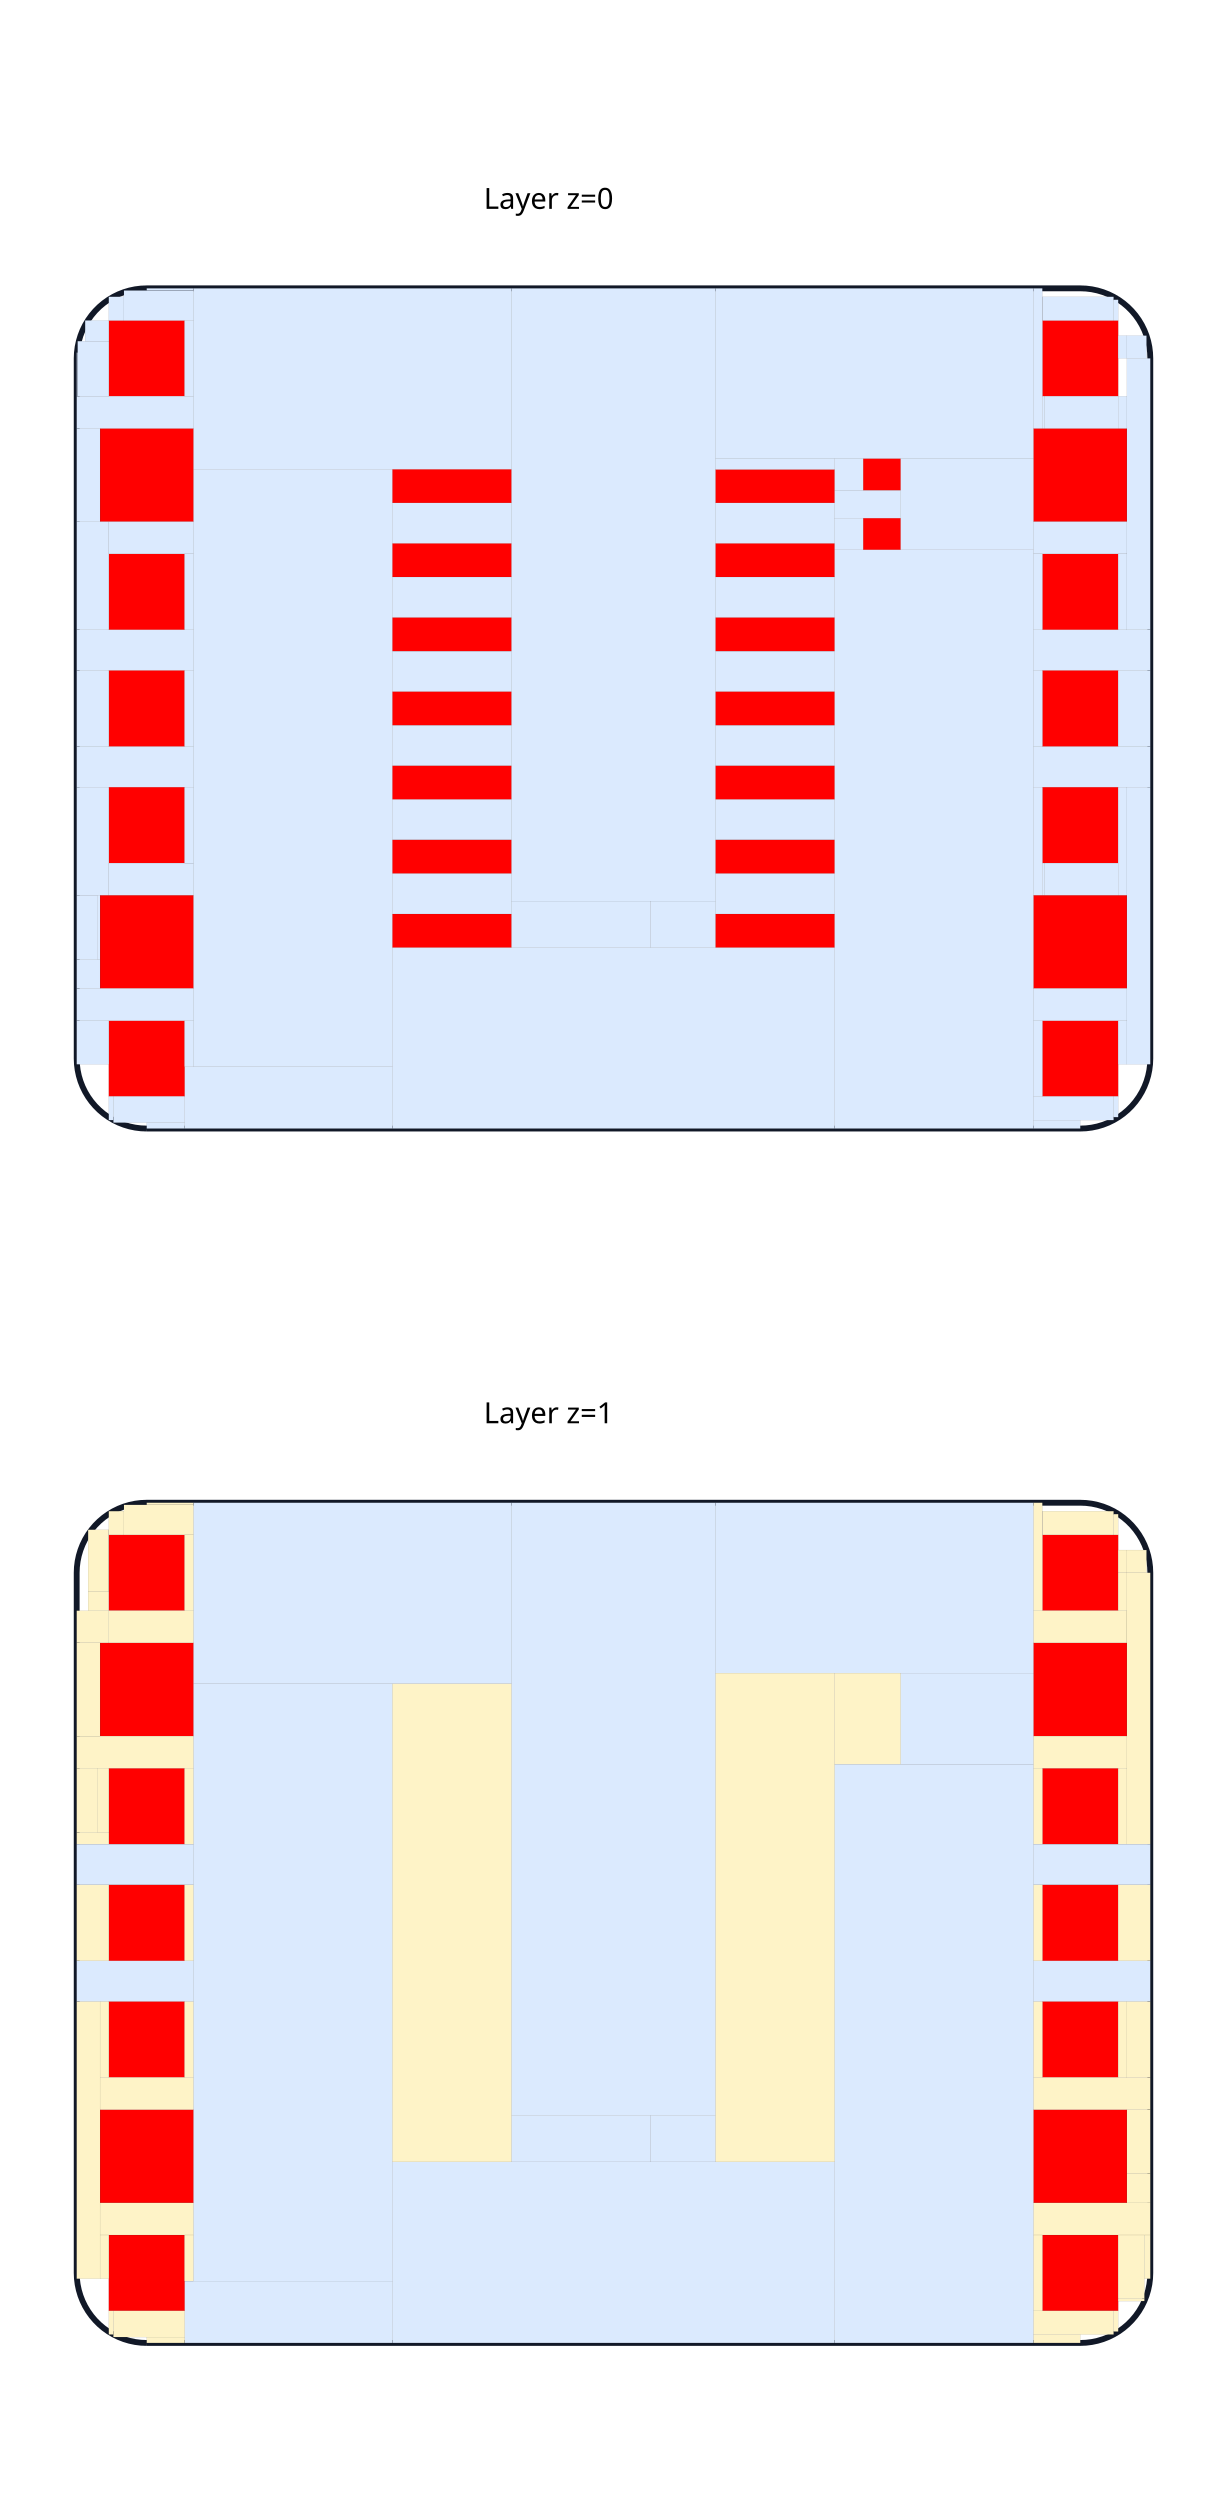
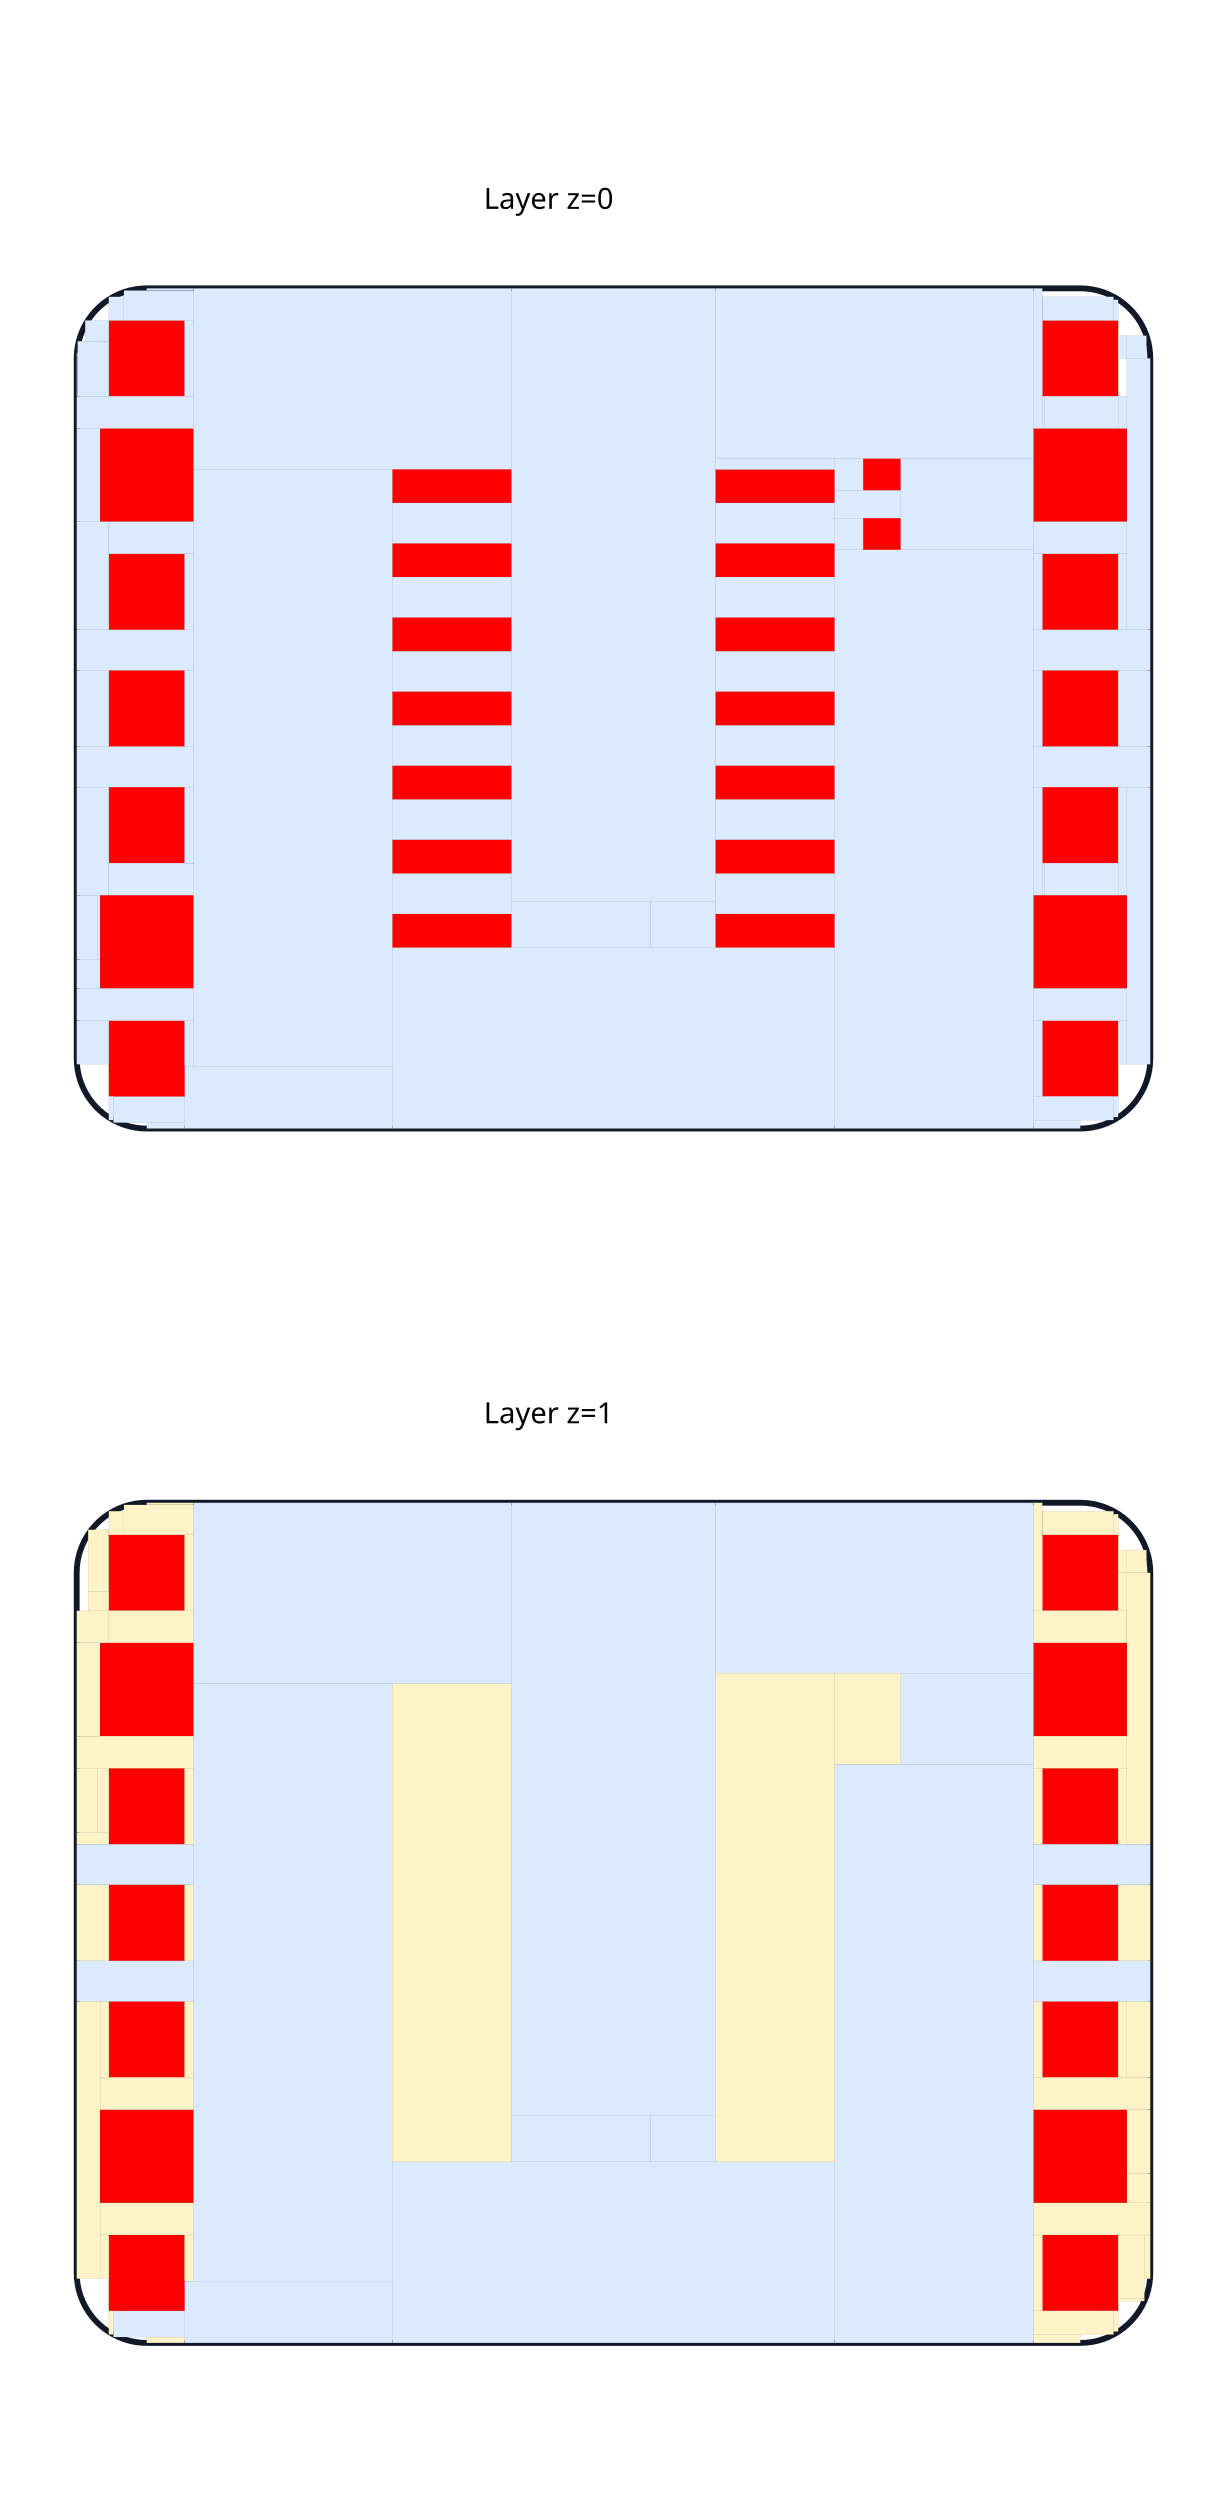
<svg xmlns="http://www.w3.org/2000/svg" width="640" height="1304" viewBox="0 0 640 1304">
  <rect width="100%" height="100%" fill="white" />
  <g>
    <polyline data-points="-7.999999999999999,-7.199999999999999 7.999999999999999,-7.199999999999999 8.099095214566798,-7.195901391608003 8.197513508336879,-7.183633564083266 8.294582584568959,-7.163280319127195 8.38963936304562,-7.134980690040761 8.482034509583563,-7.098927991986068 8.571136871644487,-7.055368501447786 8.656337789746912,-7.004599773915033 8.7370552552276,-6.946968611275671 8.812737885950888,-6.882868692807757 8.882868692807758,-6.812737885950888 8.946968611275672,-6.737055255227601 9.004599773915034,-6.656337789746911 9.055368501447786,-6.571136871644487 9.098927991986068,-6.4820345095835625 9.134980690040761,-6.389639363045619 9.163280319127196,-6.294582584568958 9.183633564083266,-6.19751350833688 9.195901391608002,-6.099095214566798 9.2,-5.999999999999999 9.2,5.999999999999999 9.195901391608002,6.099095214566798 9.183633564083266,6.19751350833688 9.163280319127196,6.294582584568958 9.134980690040761,6.389639363045619 9.098927991986068,6.4820345095835625 9.055368501447786,6.571136871644487 9.004599773915034,6.656337789746911 8.946968611275672,6.737055255227601 8.882868692807758,6.812737885950888 8.812737885950888,6.882868692807757 8.7370552552276,6.946968611275671 8.656337789746912,7.004599773915033 8.571136871644487,7.055368501447786 8.482034509583563,7.098927991986068 8.38963936304562,7.134980690040761 8.294582584568959,7.163280319127195 8.197513508336879,7.183633564083266 8.099095214566798,7.195901391608003 7.999999999999999,7.199999999999999 -7.999999999999999,7.199999999999999 -8.099095214566798,7.195901391608003 -8.197513508336879,7.183633564083266 -8.294582584568959,7.163280319127195 -8.38963936304562,7.134980690040761 -8.482034509583562,7.098927991986068 -8.571136871644487,7.055368501447786 -8.65633778974691,7.004599773915033 -8.7370552552276,6.946968611275671 -8.812737885950888,6.882868692807757 -8.882868692807756,6.812737885950888 -8.946968611275672,6.737055255227601 -9.004599773915034,6.656337789746911 -9.055368501447786,6.571136871644487 -9.098927991986068,6.4820345095835625 -9.134980690040761,6.389639363045619 -9.163280319127196,6.294582584568958 -9.183633564083266,6.19751350833688 -9.195901391608002,6.099095214566798 -9.2,5.999999999999999 -9.2,-5.999999999999999 -9.195901391608002,-6.099095214566797 -9.183633564083266,-6.19751350833688 -9.163280319127196,-6.294582584568958 -9.134980690040761,-6.389639363045619 -9.098927991986068,-6.4820345095835625 -9.055368501447786,-6.571136871644487 -9.004599773915034,-6.656337789746911 -8.946968611275672,-6.737055255227601 -8.882868692807758,-6.812737885950888 -8.812737885950888,-6.882868692807757 -8.7370552552276,-6.946968611275671 -8.656337789746912,-7.004599773915033 -8.571136871644487,-7.055368501447786 -8.482034509583563,-7.098927991986068 -8.38963936304562,-7.134980690040761 -8.294582584568959,-7.163280319127195 -8.19751350833688,-7.183633564083266 -8.099095214566798,-7.195901391608003 -7.999999999999999,-7.199999999999999 -7.999999999999999,-7.199999999999999" data-type="line" data-label="outline" points="76.522,588.657 563.478,588.657 566.494,588.532 569.49,588.159 572.444,587.54 575.337,586.678 578.149,585.581 580.861,584.255 583.454,582.71 585.91,580.956 588.214,579.005 590.348,576.871 592.299,574.568 594.053,572.111 595.598,569.518 596.924,566.806 598.021,563.994 598.882,561.101 599.502,558.147 599.875,555.151 600,552.135 600,186.918 599.875,183.902 599.502,180.907 598.882,177.952 598.021,175.059 596.924,172.247 595.598,169.536 594.053,166.943 592.299,164.486 590.348,162.183 588.214,160.048 585.91,158.097 583.454,156.343 580.861,154.798 578.149,153.472 575.337,152.375 572.444,151.514 569.49,150.894 566.494,150.521 563.478,150.396 76.522,150.396 73.506,150.521 70.51,150.894 67.556,151.514 64.663,152.375 61.851,153.472 59.139,154.798 56.546,156.343 54.09,158.097 51.786,160.048 49.652,162.183 47.701,164.486 45.947,166.943 44.402,169.536 43.076,172.247 41.979,175.059 41.118,177.952 40.498,180.907 40.125,183.902 40,186.918 40,552.135 40.125,555.151 40.498,558.147 41.118,561.101 41.979,563.994 43.076,566.806 44.402,569.518 45.947,572.111 47.701,574.568 49.652,576.871 51.786,579.005 54.09,580.956 56.546,582.71 59.139,584.255 61.851,585.581 64.663,586.678 67.556,587.54 70.51,588.159 73.506,588.532 76.522,588.657 76.522,588.657" fill="none" stroke="#111827" stroke-width="3.043" />
  </g>
  <g>
    <polyline data-points="-7.999999999999999,-28.012638541666664 7.999999999999999,-28.012638541666664 8.099095214566798,-28.00853993327467 8.197513508336879,-27.99627210574993 8.294582584568959,-27.97591886079386 8.38963936304562,-27.947619231707428 8.482034509583563,-27.91156653365273 8.571136871644487,-27.868007043114453 8.656337789746912,-27.817238315581697 8.7370552552276,-27.759607152942337 8.812737885950888,-27.695507234474423 8.882868692807758,-27.625376427617553 8.946968611275672,-27.549693796894267 9.004599773915034,-27.468976331413575 9.055368501447786,-27.383775413311152 9.098927991986068,-27.29467305125023 9.134980690040761,-27.202277904712282 9.163280319127196,-27.107221126235622 9.183633564083266,-27.010152050003544 9.195901391608002,-26.911733756233463 9.2,-26.812638541666665 9.2,-14.812638541666665 9.195901391608002,-14.713543327099867 9.183633564083266,-14.615125033329786 9.163280319127196,-14.518055957097708 9.134980690040761,-14.422999178621046 9.098927991986068,-14.330604032083102 9.055368501447786,-14.241501670022178 9.004599773915034,-14.156300751919755 8.946968611275672,-14.075583286439064 8.882868692807758,-13.999900655715777 8.812737885950888,-13.929769848858907 8.7370552552276,-13.865669930390993 8.656337789746912,-13.808038767751633 8.571136871644487,-13.757270040218879 8.482034509583563,-13.713710549680597 8.38963936304562,-13.677657851625904 8.294582584568959,-13.649358222539469 8.197513508336879,-13.6290049775834 8.099095214566798,-13.616737150058661 7.999999999999999,-13.612638541666666 -7.999999999999999,-13.612638541666666 -8.099095214566798,-13.616737150058661 -8.197513508336879,-13.6290049775834 -8.294582584568959,-13.649358222539469 -8.38963936304562,-13.677657851625904 -8.482034509583562,-13.713710549680597 -8.571136871644487,-13.757270040218879 -8.65633778974691,-13.808038767751633 -8.7370552552276,-13.865669930390993 -8.812737885950888,-13.929769848858907 -8.882868692807756,-13.999900655715777 -8.946968611275672,-14.075583286439064 -9.004599773915034,-14.156300751919755 -9.055368501447786,-14.241501670022178 -9.098927991986068,-14.330604032083102 -9.134980690040761,-14.422999178621046 -9.163280319127196,-14.518055957097708 -9.183633564083266,-14.615125033329786 -9.195901391608002,-14.713543327099867 -9.2,-14.812638541666665 -9.2,-26.812638541666665 -9.195901391608002,-26.911733756233463 -9.183633564083266,-27.010152050003544 -9.163280319127196,-27.107221126235622 -9.134980690040761,-27.202277904712282 -9.098927991986068,-27.29467305125023 -9.055368501447786,-27.383775413311152 -9.004599773915034,-27.468976331413575 -8.946968611275672,-27.549693796894267 -8.882868692807758,-27.625376427617553 -8.812737885950888,-27.695507234474423 -8.7370552552276,-27.759607152942337 -8.656337789746912,-27.817238315581697 -8.571136871644487,-27.868007043114453 -8.482034509583563,-27.91156653365273 -8.38963936304562,-27.947619231707428 -8.294582584568959,-27.97591886079386 -8.19751350833688,-27.99627210574993 -8.099095214566798,-28.00853993327467 -7.999999999999999,-28.012638541666664 -7.999999999999999,-28.012638541666664" data-type="line" data-label="outline" points="76.522,1222.085 563.478,1222.085 566.494,1221.961 569.49,1221.587 572.444,1220.968 575.337,1220.106 578.149,1219.009 580.861,1217.683 583.454,1216.138 585.91,1214.384 588.214,1212.433 590.348,1210.299 592.299,1207.996 594.053,1205.539 595.598,1202.946 596.924,1200.234 598.021,1197.422 598.882,1194.529 599.502,1191.575 599.875,1188.58 600,1185.564 600,820.346 599.875,817.33 599.502,814.335 598.882,811.381 598.021,808.488 596.924,805.676 595.598,802.964 594.053,800.371 592.299,797.914 590.348,795.611 588.214,793.476 585.91,791.525 583.454,789.771 580.861,788.226 578.149,786.901 575.337,785.803 572.444,784.942 569.49,784.323 566.494,783.949 563.478,783.824 76.522,783.824 73.506,783.949 70.51,784.323 67.556,784.942 64.663,785.803 61.851,786.901 59.139,788.226 56.546,789.771 54.09,791.525 51.786,793.476 49.652,795.611 47.701,797.914 45.947,800.371 44.402,802.964 43.076,805.676 41.979,808.488 41.118,811.381 40.498,814.335 40.125,817.33 40,820.346 40,1185.564 40.125,1188.58 40.498,1191.575 41.118,1194.529 41.979,1197.422 43.076,1200.234 44.402,1202.946 45.947,1205.539 47.701,1207.996 49.652,1210.299 51.786,1212.433 54.09,1214.384 56.546,1216.138 59.139,1217.683 61.851,1219.009 64.663,1220.106 67.556,1220.968 70.51,1221.587 73.506,1221.961 76.522,1222.085 76.522,1222.085" fill="none" stroke="#111827" stroke-width="3.043" />
  </g>
  <g>
    <rect data-type="rect" data-label="node" data-x="0" data-y="1.9496674999999997" x="266.736" y="150.396" width="106.528" height="319.585" fill="#dbeafe" stroke="black" stroke-width="0.033" />
  </g>
  <g>
    <rect data-type="rect" data-label="node" data-x="-4.4750555" data-y="5.6484974999999995" x="100.87" y="150.396" width="165.866" height="94.439" fill="#dbeafe" stroke="black" stroke-width="0.033" />
  </g>
  <g>
    <rect data-type="rect" data-label="node" data-x="4.4750555" data-y="5.74" x="373.264" y="150.396" width="165.866" height="88.87" fill="#dbeafe" stroke="black" stroke-width="0.033" />
  </g>
  <g>
    <rect data-type="rect" data-label="node" data-x="-5.4940525" data-y="-1.0208469999999998" x="100.87" y="244.836" width="103.84" height="311.521" fill="#dbeafe" stroke="black" stroke-width="0.033" />
  </g>
  <g>
    <rect data-type="rect" data-label="node" data-x="5.4940525" data-y="-2.2399999999999993" x="435.29" y="286.744" width="103.84" height="301.913" fill="#dbeafe" stroke="black" stroke-width="0.033" />
  </g>
  <g>
    <rect data-type="rect" data-label="node" data-x="0" data-y="-5.6484974999999995" x="204.71" y="494.218" width="230.58" height="94.439" fill="#dbeafe" stroke="black" stroke-width="0.033" />
  </g>
  <g>
    <rect data-type="rect" data-label="node" data-x="6.06" data-y="3.4999999999999996" x="469.739" y="239.266" width="69.391" height="47.478" fill="#dbeafe" stroke="black" stroke-width="0.033" />
  </g>
  <g>
    <rect data-type="rect" data-label="node" data-x="-8.2" data-y="1" x="40" y="328.44" width="60.87" height="21.304" fill="#dbeafe" stroke="black" stroke-width="0.033" />
  </g>
  <g>
    <rect data-type="rect" data-label="node" data-x="-5.5690525" data-y="-6.669344499999999" x="96.304" y="556.356" width="108.406" height="32.301" fill="#dbeafe" stroke="black" stroke-width="0.033" />
  </g>
  <g>
    <rect data-type="rect" data-label="node" data-x="8.2" data-y="1" x="539.13" y="328.44" width="60.87" height="21.304" fill="#dbeafe" stroke="black" stroke-width="0.033" />
  </g>
  <g>
    <rect data-type="rect" data-label="node" data-x="-0.5556160000000001" data-y="-3.6988299999999996" x="266.736" y="469.982" width="72.708" height="24.236" fill="#dbeafe" stroke="black" stroke-width="0.033" />
  </g>
  <g>
    <rect data-type="rect" data-label="node" data-x="1.1944949999999999" data-y="-3.6988299999999996" x="339.444" y="469.982" width="33.82" height="24.236" fill="#dbeafe" stroke="black" stroke-width="0.033" />
  </g>
  <g>
    <rect data-type="rect" data-label="node" data-x="-8.2" data-y="-0.9999999999999999" x="40" y="389.309" width="60.87" height="21.304" fill="#dbeafe" stroke="black" stroke-width="0.033" />
  </g>
  <g>
    <rect data-type="rect" data-label="node" data-x="8.2" data-y="-0.9999999999999999" x="539.13" y="389.309" width="60.87" height="21.304" fill="#dbeafe" stroke="black" stroke-width="0.033" />
  </g>
  <g>
+     <rect data-type="rect" data-label="node" data-x="-7.9605685" data-y="-6.874464" x="59.139" y="571.918" width="37.165" height="13.663" fill="#dbeafe" stroke="black" stroke-width="0.033" />
+   </g>
+   <g>
    <rect data-type="rect" data-label="node" data-x="-8" data-y="-4" x="52.174" y="466.918" width="48.696" height="48.696" fill="red" stroke="black" stroke-width="0.033" />
  </g>
  <g>
    <rect data-type="rect" data-label="node" data-x="-8" data-y="4" x="52.174" y="223.44" width="48.696" height="48.696" fill="red" stroke="black" stroke-width="0.033" />
  </g>
  <g>
    <rect data-type="rect" data-label="node" data-x="8" data-y="4" x="539.13" y="223.44" width="48.696" height="48.696" fill="red" stroke="black" stroke-width="0.033" />
  </g>
  <g>
    <rect data-type="rect" data-label="node" data-x="8" data-y="-4" x="539.13" y="466.918" width="48.696" height="48.696" fill="red" stroke="black" stroke-width="0.033" />
  </g>
  <g>
    <rect data-type="rect" data-label="node" data-x="-8" data-y="-2" x="56.739" y="410.614" width="39.565" height="39.565" fill="red" stroke="black" stroke-width="0.033" />
  </g>
  <g>
    <rect data-type="rect" data-label="node" data-x="-8" data-y="0" x="56.739" y="349.744" width="39.565" height="39.565" fill="red" stroke="black" stroke-width="0.033" />
  </g>
  <g>
    <rect data-type="rect" data-label="node" data-x="-8" data-y="2" x="56.739" y="288.875" width="39.565" height="39.565" fill="red" stroke="black" stroke-width="0.033" />
  </g>
  <g>
    <rect data-type="rect" data-label="node" data-x="8" data-y="2" x="543.696" y="288.875" width="39.565" height="39.565" fill="red" stroke="black" stroke-width="0.033" />
  </g>
  <g>
    <rect data-type="rect" data-label="node" data-x="8" data-y="0" x="543.696" y="349.744" width="39.565" height="39.565" fill="red" stroke="black" stroke-width="0.033" />
  </g>
  <g>
    <rect data-type="rect" data-label="node" data-x="8" data-y="-2" x="543.696" y="410.614" width="39.565" height="39.565" fill="red" stroke="black" stroke-width="0.033" />
  </g>
  <g>
    <rect data-type="rect" data-label="node" data-x="-8" data-y="6" x="56.739" y="167.135" width="39.565" height="39.565" fill="red" stroke="black" stroke-width="0.033" />
  </g>
  <g>
    <rect data-type="rect" data-label="node" data-x="8" data-y="6" x="543.696" y="167.135" width="39.565" height="39.565" fill="red" stroke="black" stroke-width="0.033" />
  </g>
  <g>
    <rect data-type="rect" data-label="node" data-x="-8" data-y="-6" x="56.739" y="532.353" width="39.565" height="39.565" fill="red" stroke="black" stroke-width="0.033" />
  </g>
  <g>
    <rect data-type="rect" data-label="node" data-x="8" data-y="-6" x="543.696" y="532.353" width="39.565" height="39.565" fill="red" stroke="black" stroke-width="0.033" />
  </g>
  <g>
    <rect data-type="rect" data-label="node" data-x="-7.794819499999999" data-y="6.9066399999999994" x="64.663" y="151.514" width="36.206" height="15.622" fill="#dbeafe" stroke="black" stroke-width="0.033" />
  </g>
  <g>
    <rect data-type="rect" data-label="node" data-x="-8.2" data-y="-5.074999999999999" x="40" y="515.614" width="60.87" height="16.739" fill="#dbeafe" stroke="black" stroke-width="0.033" />
  </g>
  <g>
    <rect data-type="rect" data-label="node" data-x="-8.924999999999999" data-y="0" x="40" y="349.744" width="16.739" height="39.565" fill="#dbeafe" stroke="black" stroke-width="0.033" />
  </g>
  <g>
    <rect data-type="rect" data-label="node" data-x="-8.924999999999999" data-y="2.275" x="40" y="272.135" width="16.739" height="56.304" fill="#dbeafe" stroke="black" stroke-width="0.033" />
  </g>
  <g>
    <rect data-type="rect" data-label="node" data-x="-2.769108" data-y="-3.1749995" x="204.71" y="455.566" width="62.026" height="21.183" fill="#dbeafe" stroke="black" stroke-width="0.033" />
  </g>
  <g>
    <rect data-type="rect" data-label="node" data-x="-2.769108" data-y="-1.9049995" x="204.71" y="416.914" width="62.026" height="21.183" fill="#dbeafe" stroke="black" stroke-width="0.033" />
  </g>
  <g>
    <rect data-type="rect" data-label="node" data-x="-2.769108" data-y="-0.6349994999999999" x="204.71" y="378.261" width="62.026" height="21.183" fill="#dbeafe" stroke="black" stroke-width="0.033" />
  </g>
  <g>
    <rect data-type="rect" data-label="node" data-x="-2.769108" data-y="0.6350005" x="204.71" y="339.609" width="62.026" height="21.183" fill="#dbeafe" stroke="black" stroke-width="0.033" />
  </g>
  <g>
    <rect data-type="rect" data-label="node" data-x="-2.769108" data-y="1.9050004999999999" x="204.71" y="300.957" width="62.026" height="21.183" fill="#dbeafe" stroke="black" stroke-width="0.033" />
  </g>
  <g>
    <rect data-type="rect" data-label="node" data-x="-2.769108" data-y="3.1750004999999994" x="204.71" y="262.305" width="62.026" height="21.183" fill="#dbeafe" stroke="black" stroke-width="0.033" />
  </g>
  <g>
    <rect data-type="rect" data-label="node" data-x="2.769108" data-y="-3.1749995" x="373.264" y="455.566" width="62.026" height="21.183" fill="#dbeafe" stroke="black" stroke-width="0.033" />
  </g>
  <g>
    <rect data-type="rect" data-label="node" data-x="2.769108" data-y="-1.9049995" x="373.264" y="416.914" width="62.026" height="21.183" fill="#dbeafe" stroke="black" stroke-width="0.033" />
  </g>
  <g>
    <rect data-type="rect" data-label="node" data-x="2.769108" data-y="-0.6349994999999999" x="373.264" y="378.261" width="62.026" height="21.183" fill="#dbeafe" stroke="black" stroke-width="0.033" />
  </g>
  <g>
    <rect data-type="rect" data-label="node" data-x="2.769108" data-y="0.6350005" x="373.264" y="339.609" width="62.026" height="21.183" fill="#dbeafe" stroke="black" stroke-width="0.033" />
  </g>
  <g>
    <rect data-type="rect" data-label="node" data-x="2.769108" data-y="1.9050004999999999" x="373.264" y="300.957" width="62.026" height="21.183" fill="#dbeafe" stroke="black" stroke-width="0.033" />
  </g>
  <g>
    <rect data-type="rect" data-label="node" data-x="2.769108" data-y="3.1750004999999994" x="373.264" y="262.305" width="62.026" height="21.183" fill="#dbeafe" stroke="black" stroke-width="0.033" />
  </g>
  <g>
    <rect data-type="rect" data-label="node" data-x="4.3540525" data-y="3.5" x="435.29" y="255.701" width="34.449" height="14.609" fill="#dbeafe" stroke="black" stroke-width="0.033" />
  </g>
  <g>
    <rect data-type="rect" data-label="node" data-x="4.0340525" data-y="2.9899999999999998" x="435.29" y="270.309" width="14.971" height="16.435" fill="#dbeafe" stroke="black" stroke-width="0.033" />
  </g>
  <g>
    <rect data-type="rect" data-label="node" data-x="4.0340525" data-y="4.01" x="435.29" y="239.266" width="14.971" height="16.435" fill="#dbeafe" stroke="black" stroke-width="0.033" />
  </g>
  <g>
    <rect data-type="rect" data-label="node" data-x="8.0175" data-y="-2.925" x="544.761" y="450.179" width="38.5" height="16.739" fill="#dbeafe" stroke="black" stroke-width="0.033" />
  </g>
  <g>
    <rect data-type="rect" data-label="node" data-x="8.925" data-y="0" x="583.261" y="349.744" width="16.739" height="39.565" fill="#dbeafe" stroke="black" stroke-width="0.033" />
  </g>
  <g>
    <rect data-type="rect" data-label="node" data-x="8.0175" data-y="5.074999999999999" x="544.761" y="206.701" width="38.5" height="16.739" fill="#dbeafe" stroke="black" stroke-width="0.033" />
  </g>
  <g>
    <rect data-type="rect" data-label="node" data-x="8.9674905" data-y="6.1948194999999995" x="587.826" y="175.059" width="10.195" height="11.859" fill="#dbeafe" stroke="black" stroke-width="0.033" />
  </g>
  <g>
    <rect data-type="rect" data-label="node" data-x="9" data-y="3.6749999999999994" x="587.826" y="186.918" width="12.174" height="141.522" fill="#dbeafe" stroke="black" stroke-width="0.033" />
  </g>
  <g>
    <rect data-type="rect" data-label="node" data-x="7.885568499999999" data-y="-6.8526845" x="539.13" y="571.918" width="41.73" height="12.337" fill="#dbeafe" stroke="black" stroke-width="0.033" />
  </g>
  <g>
    <rect data-type="rect" data-label="node" data-x="7.963084" data-y="6.8526845" x="543.849" y="154.798" width="37.012" height="12.337" fill="#dbeafe" stroke="black" stroke-width="0.033" />
  </g>
  <g>
-     <rect data-type="rect" data-label="node" data-x="-7.9605685" data-y="-6.874464" x="59.139" y="571.918" width="37.165" height="13.663" fill="#dbeafe" stroke="black" stroke-width="0.033" />
-   </g>
-   <g>
    <rect data-type="rect" data-label="node" data-x="-8.2" data-y="5.074999999999999" x="40" y="206.701" width="60.87" height="16.739" fill="#dbeafe" stroke="black" stroke-width="0.033" />
  </g>
  <g>
    <rect data-type="rect" data-label="node" data-x="-9.024999999999999" data-y="-3.75" x="40" y="466.918" width="10.652" height="33.478" fill="#dbeafe" stroke="black" stroke-width="0.033" />
  </g>
  <g>
    <rect data-type="rect" data-label="node" data-x="-7.924999999999999" data-y="2.925" x="56.739" y="272.135" width="44.13" height="16.739" fill="#dbeafe" stroke="black" stroke-width="0.033" />
  </g>
  <g>
    <rect data-type="rect" data-label="node" data-x="7.999999999999999" data-y="2.925" x="539.13" y="272.135" width="48.696" height="16.739" fill="#dbeafe" stroke="black" stroke-width="0.033" />
  </g>
  <g>
    <rect data-type="rect" data-label="node" data-x="-8.916817" data-y="5.8222914999999995" x="40.498" y="177.952" width="16.241" height="28.748" fill="#dbeafe" stroke="black" stroke-width="0.033" />
  </g>
  <g>
    <rect data-type="rect" data-label="node" data-x="-8.924999999999999" data-y="-2.275" x="40" y="410.614" width="16.739" height="56.304" fill="#dbeafe" stroke="black" stroke-width="0.033" />
  </g>
  <g>
    <rect data-type="rect" data-label="node" data-x="-7.924999999999999" data-y="-2.925" x="56.739" y="450.179" width="44.13" height="16.739" fill="#dbeafe" stroke="black" stroke-width="0.033" />
  </g>
  <g>
    <rect data-type="rect" data-label="node" data-x="9" data-y="-3.7245475000000003" x="587.826" y="410.614" width="12.174" height="144.538" fill="#dbeafe" stroke="black" stroke-width="0.033" />
  </g>
  <g>
    <rect data-type="rect" data-label="node" data-x="7.999999999999999" data-y="-5.074999999999999" x="539.13" y="515.614" width="48.696" height="16.739" fill="#dbeafe" stroke="black" stroke-width="0.033" />
  </g>
  <g>
    <rect data-type="rect" data-label="node" data-x="-2.7691079999999593" data-y="3.81000000000006" x="204.71" y="244.836" width="62.026" height="17.469" fill="red" stroke="black" stroke-width="0.033" />
  </g>
  <g>
    <rect data-type="rect" data-label="node" data-x="-2.7691079999999593" data-y="2.540000000000078" x="204.71" y="283.488" width="62.026" height="17.469" fill="red" stroke="black" stroke-width="0.033" />
  </g>
  <g>
    <rect data-type="rect" data-label="node" data-x="-2.7691079999999593" data-y="1.270000000000096" x="204.71" y="322.14" width="62.026" height="17.469" fill="red" stroke="black" stroke-width="0.033" />
  </g>
  <g>
    <rect data-type="rect" data-label="node" data-x="-2.76910799999996" data-y="4.996003610813204e-16" x="204.71" y="360.792" width="62.026" height="17.469" fill="red" stroke="black" stroke-width="0.033" />
  </g>
  <g>
    <rect data-type="rect" data-label="node" data-x="-2.76910799999996" data-y="-1.2699999999999814" x="204.71" y="399.444" width="62.026" height="17.469" fill="red" stroke="black" stroke-width="0.033" />
  </g>
  <g>
    <rect data-type="rect" data-label="node" data-x="-2.76910799999996" data-y="-2.5399999999999627" x="204.71" y="438.096" width="62.026" height="17.469" fill="red" stroke="black" stroke-width="0.033" />
  </g>
  <g>
    <rect data-type="rect" data-label="node" data-x="-2.769107999999961" data-y="-3.8099999999999454" x="204.71" y="476.749" width="62.026" height="17.469" fill="red" stroke="black" stroke-width="0.033" />
  </g>
  <g>
    <rect data-type="rect" data-label="node" data-x="2.7691080000000747" data-y="3.810000000000059" x="373.264" y="244.836" width="62.026" height="17.469" fill="red" stroke="black" stroke-width="0.033" />
  </g>
  <g>
    <rect data-type="rect" data-label="node" data-x="2.7691080000000743" data-y="2.5400000000000773" x="373.264" y="283.488" width="62.026" height="17.469" fill="red" stroke="black" stroke-width="0.033" />
  </g>
  <g>
    <rect data-type="rect" data-label="node" data-x="2.7691080000000743" data-y="1.270000000000095" x="373.264" y="322.14" width="62.026" height="17.469" fill="red" stroke="black" stroke-width="0.033" />
  </g>
  <g>
    <rect data-type="rect" data-label="node" data-x="2.769108000000074" data-y="-4.996003610813204e-16" x="373.264" y="360.792" width="62.026" height="17.469" fill="red" stroke="black" stroke-width="0.033" />
  </g>
  <g>
    <rect data-type="rect" data-label="node" data-x="2.7691080000000734" data-y="-1.2699999999999823" x="373.264" y="399.444" width="62.026" height="17.469" fill="red" stroke="black" stroke-width="0.033" />
  </g>
  <g>
    <rect data-type="rect" data-label="node" data-x="2.7691080000000734" data-y="-2.5399999999999636" x="373.264" y="438.096" width="62.026" height="17.469" fill="red" stroke="black" stroke-width="0.033" />
  </g>
  <g>
    <rect data-type="rect" data-label="node" data-x="2.769108000000073" data-y="-3.8099999999999463" x="373.264" y="476.749" width="62.026" height="17.469" fill="red" stroke="black" stroke-width="0.033" />
  </g>
  <g>
    <rect data-type="rect" data-label="node" data-x="4.6" data-y="4.01" x="450.261" y="239.266" width="19.478" height="16.435" fill="red" stroke="black" stroke-width="0.033" />
  </g>
  <g>
    <rect data-type="rect" data-label="node" data-x="4.6" data-y="2.9899999999999993" x="450.261" y="270.309" width="19.478" height="16.435" fill="red" stroke="black" stroke-width="0.033" />
  </g>
  <g>
    <rect data-type="rect" data-label="node" data-x="2.769108" data-y="4.18849730000003" x="373.264" y="239.266" width="62.026" height="5.57" fill="#dbeafe" stroke="black" stroke-width="0.033" />
  </g>
  <g>
    <rect data-type="rect" data-label="node" data-x="-7.2749999999999995" data-y="6" x="96.304" y="167.135" width="4.565" height="39.565" fill="#dbeafe" stroke="black" stroke-width="0.033" />
  </g>
  <g>
    <rect data-type="rect" data-label="node" data-x="-7.6" data-y="7.18164" x="76.522" y="150.396" width="24.348" height="1.118" fill="#dbeafe" stroke="black" stroke-width="0.033" />
  </g>
  <g>
    <rect data-type="rect" data-label="node" data-x="7.2749999999999995" data-y="6" x="539.13" y="150.396" width="4.565" height="73.043" fill="#dbeafe" stroke="black" stroke-width="0.033" />
  </g>
  <g>
    <rect data-type="rect" data-label="node" data-x="-7.2749999999999995" data-y="-5.7443444999999995" x="96.304" y="532.353" width="4.565" height="24.004" fill="#dbeafe" stroke="black" stroke-width="0.033" />
  </g>
  <g>
    <rect data-type="rect" data-label="node" data-x="-7.2749999999999995" data-y="-2" x="96.304" y="410.614" width="4.565" height="39.565" fill="#dbeafe" stroke="black" stroke-width="0.033" />
  </g>
  <g>
    <rect data-type="rect" data-label="node" data-x="-7.2749999999999995" data-y="0" x="96.304" y="349.744" width="4.565" height="39.565" fill="#dbeafe" stroke="black" stroke-width="0.033" />
  </g>
  <g>
    <rect data-type="rect" data-label="node" data-x="-7.2749999999999995" data-y="2" x="96.304" y="288.875" width="4.565" height="39.565" fill="#dbeafe" stroke="black" stroke-width="0.033" />
  </g>
  <g>
    <rect data-type="rect" data-label="node" data-x="7.6" data-y="-7.127684499999999" x="539.13" y="584.255" width="24.348" height="4.402" fill="#dbeafe" stroke="black" stroke-width="0.033" />
  </g>
  <g>
    <rect data-type="rect" data-label="node" data-x="7.2749999999999995" data-y="-6" x="539.13" y="532.353" width="4.565" height="39.565" fill="#dbeafe" stroke="black" stroke-width="0.033" />
  </g>
  <g>
    <rect data-type="rect" data-label="node" data-x="7.2749999999999995" data-y="-2.275" x="539.13" y="410.614" width="4.565" height="56.304" fill="#dbeafe" stroke="black" stroke-width="0.033" />
  </g>
  <g>
    <rect data-type="rect" data-label="node" data-x="7.2749999999999995" data-y="0" x="539.13" y="349.744" width="4.565" height="39.565" fill="#dbeafe" stroke="black" stroke-width="0.033" />
  </g>
  <g>
    <rect data-type="rect" data-label="node" data-x="7.2749999999999995" data-y="2" x="539.13" y="288.875" width="4.565" height="39.565" fill="#dbeafe" stroke="black" stroke-width="0.033" />
  </g>
  <g>
    <rect data-type="rect" data-label="node" data-x="-7.675" data-y="-7.149463999999999" x="76.522" y="585.581" width="19.783" height="3.076" fill="#dbeafe" stroke="black" stroke-width="0.033" />
  </g>
  <g>
    <rect data-type="rect" data-label="node" data-x="8.725000000000001" data-y="2" x="583.261" y="288.875" width="4.565" height="39.565" fill="#dbeafe" stroke="black" stroke-width="0.033" />
  </g>
  <g>
    <rect data-type="rect" data-label="node" data-x="-8.925" data-y="-5.724547607283399" x="40" y="532.353" width="16.739" height="22.799" fill="#dbeafe" stroke="black" stroke-width="0.033" />
  </g>
  <g>
    <rect data-type="rect" data-label="node" data-x="-9" data-y="-4.549999999999999" x="40" y="500.396" width="12.174" height="15.217" fill="#dbeafe" stroke="black" stroke-width="0.033" />
  </g>
  <g>
    <rect data-type="rect" data-label="node" data-x="-9" data-y="3.999999999999999" x="40" y="223.44" width="12.174" height="48.696" fill="#dbeafe" stroke="black" stroke-width="0.033" />
  </g>
  <g>
    <rect data-type="rect" data-label="node" data-x="8.725000000000001" data-y="-2.275" x="583.261" y="410.614" width="4.565" height="56.304" fill="#dbeafe" stroke="black" stroke-width="0.033" />
  </g>
  <g>
    <rect data-type="rect" data-label="node" data-x="7.3675" data-y="-2.925" x="543.696" y="450.179" width="1.065" height="16.739" fill="#dbeafe" stroke="black" stroke-width="0.033" />
  </g>
  <g>
    <rect data-type="rect" data-label="node" data-x="7.3675" data-y="5.074999999999999" x="543.696" y="206.701" width="1.065" height="16.739" fill="#dbeafe" stroke="black" stroke-width="0.033" />
  </g>
  <g>
    <rect data-type="rect" data-label="node" data-x="8.725000000000001" data-y="5.074999999999999" x="583.261" y="206.701" width="4.565" height="16.739" fill="#dbeafe" stroke="black" stroke-width="0.033" />
  </g>
  <g>
    <rect data-type="rect" data-label="node" data-x="8.725000000000001" data-y="6.1948194999999995" x="583.261" y="175.059" width="4.565" height="11.859" fill="#dbeafe" stroke="black" stroke-width="0.033" />
  </g>
  <g>
    <rect data-type="rect" data-label="node" data-x="7.3525155" data-y="6.8526845" x="543.696" y="154.798" width="0.153" height="12.337" fill="#dbeafe" stroke="black" stroke-width="0.033" />
  </g>
  <g>
    <rect data-type="rect" data-label="node" data-x="-9.191817" data-y="5.724547607283399" x="40" y="183.902" width="0.498" height="22.799" fill="#dbeafe" stroke="black" stroke-width="0.033" />
  </g>
  <g>
    <rect data-type="rect" data-label="node" data-x="-8.825" data-y="-3.75" x="50.652" y="466.918" width="1.522" height="33.478" fill="#dbeafe" stroke="black" stroke-width="0.033" />
  </g>
  <g>
    <rect data-type="rect" data-label="node" data-x="8.725000000000001" data-y="-5.7245475" x="583.261" y="532.353" width="4.565" height="22.799" fill="#dbeafe" stroke="black" stroke-width="0.033" />
  </g>
  <g>
    <rect data-type="rect" data-label="node" data-x="-8.852684250723893" data-y="6.4722915" x="44.402" y="167.135" width="12.337" height="10.817" fill="#dbeafe" stroke="black" stroke-width="0.033" />
  </g>
  <g>
    <rect data-type="rect" data-label="node" data-x="-8.5198195" data-y="6.852684250723893" x="56.739" y="154.798" width="7.924" height="12.337" fill="#dbeafe" stroke="black" stroke-width="0.033" />
  </g>
  <g>
    <rect data-type="rect" data-label="node" data-x="8.6105685" data-y="6.827299886957517" x="580.861" y="156.343" width="2.4" height="10.792" fill="#dbeafe" stroke="black" stroke-width="0.033" />
  </g>
  <g>
    <rect data-type="rect" data-label="node" data-x="-8.6105685" data-y="-6.852684250723893" x="56.739" y="571.918" width="2.4" height="12.337" fill="#dbeafe" stroke="black" stroke-width="0.033" />
  </g>
  <g>
    <rect data-type="rect" data-label="node" data-x="8.6105685" data-y="-6.827299886957517" x="580.861" y="571.918" width="2.4" height="10.792" fill="#dbeafe" stroke="black" stroke-width="0.033" />
  </g>
  <g>
    <rect data-type="rect" data-label="node" data-x="0" data-y="-18.862971041666665" x="266.736" y="783.824" width="106.528" height="319.585" fill="#dbeafe" stroke="black" stroke-width="0.033" />
  </g>
  <g>
    <rect data-type="rect" data-label="node" data-x="-4.4750555" data-y="-15.164141041666666" x="100.87" y="783.824" width="165.866" height="94.439" fill="#dbeafe" stroke="black" stroke-width="0.033" />
  </g>
  <g>
    <rect data-type="rect" data-label="node" data-x="4.4750555" data-y="-15.072638541666665" x="373.264" y="783.824" width="165.866" height="88.87" fill="#dbeafe" stroke="black" stroke-width="0.033" />
  </g>
  <g>
    <rect data-type="rect" data-label="node" data-x="-5.4940525" data-y="-21.833485541666665" x="100.87" y="878.264" width="103.84" height="311.521" fill="#dbeafe" stroke="black" stroke-width="0.033" />
  </g>
  <g>
    <rect data-type="rect" data-label="node" data-x="5.4940525" data-y="-23.052638541666663" x="435.29" y="920.172" width="103.84" height="301.913" fill="#dbeafe" stroke="black" stroke-width="0.033" />
  </g>
  <g>
    <rect data-type="rect" data-label="node" data-x="0" data-y="-26.461136041666663" x="204.71" y="1127.646" width="230.58" height="94.439" fill="#dbeafe" stroke="black" stroke-width="0.033" />
  </g>
  <g>
    <rect data-type="rect" data-label="node" data-x="6.06" data-y="-17.312638541666665" x="469.739" y="872.694" width="69.391" height="47.478" fill="#dbeafe" stroke="black" stroke-width="0.033" />
  </g>
  <g>
    <rect data-type="rect" data-label="node" data-x="-8.2" data-y="-19.812638541666665" x="40" y="961.868" width="60.87" height="21.304" fill="#dbeafe" stroke="black" stroke-width="0.033" />
  </g>
  <g>
    <rect data-type="rect" data-label="node" data-x="-5.5690525" data-y="-27.481983041666666" x="96.304" y="1189.785" width="108.406" height="32.301" fill="#dbeafe" stroke="black" stroke-width="0.033" />
  </g>
  <g>
    <rect data-type="rect" data-label="node" data-x="8.2" data-y="-19.812638541666665" x="539.13" y="961.868" width="60.87" height="21.304" fill="#dbeafe" stroke="black" stroke-width="0.033" />
  </g>
  <g>
    <rect data-type="rect" data-label="node" data-x="-0.5556160000000001" data-y="-24.511468541666666" x="266.736" y="1103.41" width="72.708" height="24.236" fill="#dbeafe" stroke="black" stroke-width="0.033" />
  </g>
  <g>
    <rect data-type="rect" data-label="node" data-x="1.1944949999999999" data-y="-24.511468541666666" x="339.444" y="1103.41" width="33.82" height="24.236" fill="#dbeafe" stroke="black" stroke-width="0.033" />
  </g>
  <g>
    <rect data-type="rect" data-label="node" data-x="-8.2" data-y="-21.812638541666665" x="40" y="1022.737" width="60.87" height="21.304" fill="#dbeafe" stroke="black" stroke-width="0.033" />
  </g>
  <g>
    <rect data-type="rect" data-label="node" data-x="8.2" data-y="-21.812638541666665" x="539.13" y="1022.737" width="60.87" height="21.304" fill="#dbeafe" stroke="black" stroke-width="0.033" />
  </g>
  <g>
+     <rect data-type="rect" data-label="node" data-x="-7.9605685" data-y="-27.687102541666665" x="59.139" y="1205.346" width="37.165" height="13.663" fill="#dbeafe" stroke="black" stroke-width="0.033" />
+   </g>
+   <g>
    <rect data-type="rect" data-label="node" data-x="-8" data-y="-24.812638541666665" x="52.174" y="1100.346" width="48.696" height="48.696" fill="red" stroke="black" stroke-width="0.033" />
  </g>
  <g>
    <rect data-type="rect" data-label="node" data-x="-8" data-y="-16.812638541666665" x="52.174" y="856.868" width="48.696" height="48.696" fill="red" stroke="black" stroke-width="0.033" />
  </g>
  <g>
    <rect data-type="rect" data-label="node" data-x="8" data-y="-16.812638541666665" x="539.13" y="856.868" width="48.696" height="48.696" fill="red" stroke="black" stroke-width="0.033" />
  </g>
  <g>
    <rect data-type="rect" data-label="node" data-x="8" data-y="-24.812638541666665" x="539.13" y="1100.346" width="48.696" height="48.696" fill="red" stroke="black" stroke-width="0.033" />
  </g>
  <g>
    <rect data-type="rect" data-label="node" data-x="-8" data-y="-22.812638541666665" x="56.739" y="1044.042" width="39.565" height="39.565" fill="red" stroke="black" stroke-width="0.033" />
  </g>
  <g>
    <rect data-type="rect" data-label="node" data-x="-8" data-y="-20.812638541666665" x="56.739" y="983.172" width="39.565" height="39.565" fill="red" stroke="black" stroke-width="0.033" />
  </g>
  <g>
    <rect data-type="rect" data-label="node" data-x="-8" data-y="-18.812638541666665" x="56.739" y="922.303" width="39.565" height="39.565" fill="red" stroke="black" stroke-width="0.033" />
  </g>
  <g>
    <rect data-type="rect" data-label="node" data-x="8" data-y="-18.812638541666665" x="543.696" y="922.303" width="39.565" height="39.565" fill="red" stroke="black" stroke-width="0.033" />
  </g>
  <g>
    <rect data-type="rect" data-label="node" data-x="8" data-y="-20.812638541666665" x="543.696" y="983.172" width="39.565" height="39.565" fill="red" stroke="black" stroke-width="0.033" />
  </g>
  <g>
    <rect data-type="rect" data-label="node" data-x="8" data-y="-22.812638541666665" x="543.696" y="1044.042" width="39.565" height="39.565" fill="red" stroke="black" stroke-width="0.033" />
  </g>
  <g>
    <rect data-type="rect" data-label="node" data-x="-8" data-y="-14.812638541666665" x="56.739" y="800.564" width="39.565" height="39.565" fill="red" stroke="black" stroke-width="0.033" />
  </g>
  <g>
    <rect data-type="rect" data-label="node" data-x="8" data-y="-14.812638541666665" x="543.696" y="800.564" width="39.565" height="39.565" fill="red" stroke="black" stroke-width="0.033" />
  </g>
  <g>
    <rect data-type="rect" data-label="node" data-x="-8" data-y="-26.812638541666665" x="56.739" y="1165.781" width="39.565" height="39.565" fill="red" stroke="black" stroke-width="0.033" />
  </g>
  <g>
    <rect data-type="rect" data-label="node" data-x="8" data-y="-26.812638541666665" x="543.696" y="1165.781" width="39.565" height="39.565" fill="red" stroke="black" stroke-width="0.033" />
  </g>
  <g>
    <rect data-type="rect" data-label="node" data-x="8.2" data-y="-25.887638541666664" x="539.13" y="1149.042" width="60.87" height="16.739" fill="#fef3c7" stroke="black" stroke-width="0.033" />
  </g>
  <g>
    <rect data-type="rect" data-label="node" data-x="-8.924999999999999" data-y="-20.812638541666665" x="40" y="983.172" width="16.739" height="39.565" fill="#fef3c7" stroke="black" stroke-width="0.033" />
  </g>
  <g>
    <rect data-type="rect" data-label="node" data-x="8.925" data-y="-20.812638541666665" x="583.261" y="983.172" width="16.739" height="39.565" fill="#fef3c7" stroke="black" stroke-width="0.033" />
  </g>
  <g>
    <rect data-type="rect" data-label="node" data-x="-2.769108" data-y="-20.812638541666665" x="204.71" y="878.264" width="62.026" height="249.382" fill="#fef3c7" stroke="black" stroke-width="0.033" />
  </g>
  <g>
    <rect data-type="rect" data-label="node" data-x="8.2" data-y="-23.737638541666666" x="539.13" y="1083.607" width="60.87" height="16.739" fill="#fef3c7" stroke="black" stroke-width="0.033" />
  </g>
  <g>
    <rect data-type="rect" data-label="node" data-x="-7.924999999999999" data-y="-15.737638541666666" x="56.739" y="840.129" width="44.13" height="16.739" fill="#fef3c7" stroke="black" stroke-width="0.033" />
  </g>
  <g>
    <rect data-type="rect" data-label="node" data-x="-8.830469" data-y="-14.607483041666665" x="45.947" y="797.914" width="10.599" height="32.376" fill="#fef3c7" stroke="black" stroke-width="0.033" />
  </g>
  <g>
    <rect data-type="rect" data-label="node" data-x="-7.794819499999999" data-y="-13.905998541666666" x="64.663" y="784.942" width="36.206" height="15.622" fill="#fef3c7" stroke="black" stroke-width="0.033" />
  </g>
  <g>
    <rect data-type="rect" data-label="node" data-x="-8.2" data-y="-17.887638541666664" x="40" y="905.564" width="60.87" height="16.739" fill="#fef3c7" stroke="black" stroke-width="0.033" />
  </g>
  <g>
    <rect data-type="rect" data-label="node" data-x="2.769108" data-y="-20.721136041666664" x="373.264" y="872.694" width="62.026" height="254.952" fill="#fef3c7" stroke="black" stroke-width="0.033" />
  </g>
  <g>
    <rect data-type="rect" data-label="node" data-x="8.9674905" data-y="-14.617819041666666" x="587.826" y="808.488" width="10.195" height="11.859" fill="#fef3c7" stroke="black" stroke-width="0.033" />
  </g>
  <g>
    <rect data-type="rect" data-label="node" data-x="7.885568499999999" data-y="-27.665323041666664" x="539.13" y="1205.346" width="41.73" height="12.337" fill="#fef3c7" stroke="black" stroke-width="0.033" />
  </g>
  <g>
    <rect data-type="rect" data-label="node" data-x="7.963084" data-y="-13.959954041666666" x="543.849" y="788.226" width="37.012" height="12.337" fill="#fef3c7" stroke="black" stroke-width="0.033" />
-   </g>
-   <g>
-     <rect data-type="rect" data-label="node" data-x="-7.9605685" data-y="-27.687102541666665" x="59.139" y="1205.346" width="37.165" height="13.663" fill="#fef3c7" stroke="black" stroke-width="0.033" />
  </g>
  <g>
    <rect data-type="rect" data-label="node" data-x="8.874464" data-y="-26.706388541666666" x="583.261" y="1165.781" width="13.663" height="33.098" fill="#fef3c7" stroke="black" stroke-width="0.033" />
  </g>
  <g>
    <rect data-type="rect" data-label="node" data-x="9" data-y="-24.562638541666665" x="587.826" y="1100.346" width="12.174" height="33.478" fill="#fef3c7" stroke="black" stroke-width="0.033" />
  </g>
  <g>
    <rect data-type="rect" data-label="node" data-x="9" data-y="-22.812638541666665" x="587.826" y="1044.042" width="12.174" height="39.565" fill="#fef3c7" stroke="black" stroke-width="0.033" />
  </g>
  <g>
    <rect data-type="rect" data-label="node" data-x="-9" data-y="-24.537186041666665" x="40" y="1044.042" width="12.174" height="144.538" fill="#fef3c7" stroke="black" stroke-width="0.033" />
  </g>
  <g>
    <rect data-type="rect" data-label="node" data-x="-9.024999999999999" data-y="-18.712638541666664" x="40" y="922.303" width="10.652" height="33.478" fill="#fef3c7" stroke="black" stroke-width="0.033" />
  </g>
  <g>
    <rect data-type="rect" data-label="node" data-x="4.3540525" data-y="-17.312638541666665" x="435.29" y="872.694" width="34.449" height="47.478" fill="#fef3c7" stroke="black" stroke-width="0.033" />
  </g>
  <g>
    <rect data-type="rect" data-label="node" data-x="7.999999999999999" data-y="-15.737638541666666" x="539.13" y="840.129" width="48.696" height="16.739" fill="#fef3c7" stroke="black" stroke-width="0.033" />
  </g>
  <g>
    <rect data-type="rect" data-label="node" data-x="-7.999999999999999" data-y="-25.887638541666664" x="52.174" y="1149.042" width="48.696" height="16.739" fill="#fef3c7" stroke="black" stroke-width="0.033" />
  </g>
  <g>
    <rect data-type="rect" data-label="node" data-x="-7.999999999999999" data-y="-23.737638541666666" x="52.174" y="1083.607" width="48.696" height="16.739" fill="#fef3c7" stroke="black" stroke-width="0.033" />
  </g>
  <g>
    <rect data-type="rect" data-label="node" data-x="9" data-y="-17.137638541666664" x="587.826" y="820.346" width="12.174" height="141.522" fill="#fef3c7" stroke="black" stroke-width="0.033" />
  </g>
  <g>
    <rect data-type="rect" data-label="node" data-x="7.999999999999999" data-y="-17.887638541666664" x="539.13" y="905.564" width="48.696" height="16.739" fill="#fef3c7" stroke="black" stroke-width="0.033" />
  </g>
  <g>
    <rect data-type="rect" data-label="node" data-x="-7.2749999999999995" data-y="-14.812638541666665" x="96.304" y="800.564" width="4.565" height="39.565" fill="#fef3c7" stroke="black" stroke-width="0.033" />
  </g>
  <g>
    <rect data-type="rect" data-label="node" data-x="-7.6" data-y="-13.630998541666665" x="76.522" y="783.824" width="24.348" height="1.118" fill="#fef3c7" stroke="black" stroke-width="0.033" />
  </g>
  <g>
    <rect data-type="rect" data-label="node" data-x="7.2749999999999995" data-y="-14.537638541666665" x="539.13" y="783.824" width="4.565" height="56.304" fill="#fef3c7" stroke="black" stroke-width="0.033" />
  </g>
  <g>
    <rect data-type="rect" data-label="node" data-x="-7.2749999999999995" data-y="-26.556983041666665" x="96.304" y="1165.781" width="4.565" height="24.004" fill="#fef3c7" stroke="black" stroke-width="0.033" />
  </g>
  <g>
    <rect data-type="rect" data-label="node" data-x="-7.2749999999999995" data-y="-22.812638541666665" x="96.304" y="1044.042" width="4.565" height="39.565" fill="#fef3c7" stroke="black" stroke-width="0.033" />
  </g>
  <g>
    <rect data-type="rect" data-label="node" data-x="-7.2749999999999995" data-y="-20.812638541666665" x="96.304" y="983.172" width="4.565" height="39.565" fill="#fef3c7" stroke="black" stroke-width="0.033" />
  </g>
  <g>
    <rect data-type="rect" data-label="node" data-x="-7.2749999999999995" data-y="-18.812638541666665" x="96.304" y="922.303" width="4.565" height="39.565" fill="#fef3c7" stroke="black" stroke-width="0.033" />
  </g>
  <g>
    <rect data-type="rect" data-label="node" data-x="7.6" data-y="-27.940323041666666" x="539.13" y="1217.684" width="24.348" height="4.402" fill="#fef3c7" stroke="black" stroke-width="0.033" />
  </g>
  <g>
    <rect data-type="rect" data-label="node" data-x="7.2749999999999995" data-y="-26.812638541666665" x="539.13" y="1165.781" width="4.565" height="39.565" fill="#fef3c7" stroke="black" stroke-width="0.033" />
  </g>
  <g>
    <rect data-type="rect" data-label="node" data-x="7.2749999999999995" data-y="-22.812638541666665" x="539.13" y="1044.042" width="4.565" height="39.565" fill="#fef3c7" stroke="black" stroke-width="0.033" />
  </g>
  <g>
    <rect data-type="rect" data-label="node" data-x="7.2749999999999995" data-y="-20.812638541666665" x="539.13" y="983.172" width="4.565" height="39.565" fill="#fef3c7" stroke="black" stroke-width="0.033" />
  </g>
  <g>
    <rect data-type="rect" data-label="node" data-x="7.2749999999999995" data-y="-18.812638541666665" x="539.13" y="922.303" width="4.565" height="39.565" fill="#fef3c7" stroke="black" stroke-width="0.033" />
  </g>
  <g>
    <rect data-type="rect" data-label="node" data-x="-8.925" data-y="-19.362638541666666" x="40" y="955.781" width="16.739" height="6.087" fill="#fef3c7" stroke="black" stroke-width="0.033" />
  </g>
  <g>
    <rect data-type="rect" data-label="node" data-x="-7.675" data-y="-27.962102541666663" x="76.522" y="1219.009" width="19.783" height="3.076" fill="#fef3c7" stroke="black" stroke-width="0.033" />
  </g>
  <g>
    <rect data-type="rect" data-label="node" data-x="8.725000000000001" data-y="-18.812638541666665" x="583.261" y="922.303" width="4.565" height="39.565" fill="#fef3c7" stroke="black" stroke-width="0.033" />
  </g>
  <g>
    <rect data-type="rect" data-label="node" data-x="9.149464" data-y="-26.537186148950063" x="596.924" y="1165.781" width="3.076" height="22.799" fill="#fef3c7" stroke="black" stroke-width="0.033" />
  </g>
  <g>
    <rect data-type="rect" data-label="node" data-x="9" data-y="-25.362638541666662" x="587.826" y="1133.824" width="12.174" height="15.217" fill="#fef3c7" stroke="black" stroke-width="0.033" />
  </g>
  <g>
    <rect data-type="rect" data-label="node" data-x="8.725000000000001" data-y="-22.812638541666665" x="583.261" y="1044.042" width="4.565" height="39.565" fill="#fef3c7" stroke="black" stroke-width="0.033" />
  </g>
  <g>
    <rect data-type="rect" data-label="node" data-x="-8.725000000000001" data-y="-22.812638541666665" x="52.174" y="1044.042" width="4.565" height="39.565" fill="#fef3c7" stroke="black" stroke-width="0.033" />
  </g>
  <g>
    <rect data-type="rect" data-label="node" data-x="-8.924999999999999" data-y="-15.737638541666666" x="40" y="840.129" width="16.739" height="16.739" fill="#fef3c7" stroke="black" stroke-width="0.033" />
  </g>
  <g>
    <rect data-type="rect" data-label="node" data-x="-8.653169000000002" data-y="-14.607483041666665" x="56.546" y="797.914" width="0.193" height="32.376" fill="#fef3c7" stroke="black" stroke-width="0.033" />
  </g>
  <g>
    <rect data-type="rect" data-label="node" data-x="-8.830469" data-y="-15.301010541666665" x="45.947" y="830.291" width="10.599" height="9.838" fill="#fef3c7" stroke="black" stroke-width="0.033" />
  </g>
  <g>
    <rect data-type="rect" data-label="node" data-x="-8.75" data-y="-18.712638541666664" x="50.652" y="922.303" width="6.087" height="33.478" fill="#fef3c7" stroke="black" stroke-width="0.033" />
  </g>
  <g>
    <rect data-type="rect" data-label="node" data-x="-9" data-y="-16.812638541666665" x="40" y="856.868" width="12.174" height="48.696" fill="#fef3c7" stroke="black" stroke-width="0.033" />
  </g>
  <g>
    <rect data-type="rect" data-label="node" data-x="8.725000000000001" data-y="-14.617819041666666" x="583.261" y="808.488" width="4.565" height="11.859" fill="#fef3c7" stroke="black" stroke-width="0.033" />
  </g>
  <g>
    <rect data-type="rect" data-label="node" data-x="7.3525155" data-y="-13.959954041666666" x="543.696" y="788.226" width="0.153" height="12.337" fill="#fef3c7" stroke="black" stroke-width="0.033" />
  </g>
  <g>
    <rect data-type="rect" data-label="node" data-x="8.874464" data-y="-27.272405796458447" x="583.261" y="1198.879" width="13.663" height="1.355" fill="#fef3c7" stroke="black" stroke-width="0.033" />
  </g>
  <g>
    <rect data-type="rect" data-label="node" data-x="-8.725000000000001" data-y="-26.537186041666665" x="52.174" y="1165.781" width="4.565" height="22.799" fill="#fef3c7" stroke="black" stroke-width="0.033" />
  </g>
  <g>
    <rect data-type="rect" data-label="node" data-x="8.725" data-y="-15.137638541666664" x="583.261" y="820.346" width="4.565" height="19.783" fill="#fef3c7" stroke="black" stroke-width="0.033" />
  </g>
  <g>
    <rect data-type="rect" data-label="node" data-x="-8.5198195" data-y="-13.959954290942772" x="56.739" y="788.226" width="7.924" height="12.337" fill="#fef3c7" stroke="black" stroke-width="0.033" />
  </g>
  <g>
    <rect data-type="rect" data-label="node" data-x="8.6105685" data-y="-13.985338654709148" x="580.861" y="789.771" width="2.4" height="10.792" fill="#fef3c7" stroke="black" stroke-width="0.033" />
  </g>
  <g>
    <rect data-type="rect" data-label="node" data-x="-8.6105685" data-y="-27.66532279239056" x="56.739" y="1205.346" width="2.4" height="12.337" fill="#fef3c7" stroke="black" stroke-width="0.033" />
  </g>
  <g>
    <rect data-type="rect" data-label="node" data-x="8.6105685" data-y="-27.639938428624184" x="580.861" y="1205.346" width="2.4" height="10.792" fill="#fef3c7" stroke="black" stroke-width="0.033" />
  </g>
  <text data-type="text" data-label="Layer z=0" data-x="0" data-y="8.950110833333333" x="320" y="97.132" fill="black" font-size="15.217" font-family="sans-serif" text-anchor="end" dominant-baseline="text-before-edge">Layer z=0</text>
  <text data-type="text" data-label="Layer z=1" data-x="0" data-y="-11.862527708333332" x="320" y="730.56" fill="black" font-size="15.217" font-family="sans-serif" text-anchor="end" dominant-baseline="text-before-edge">Layer z=1</text>
  <g id="crosshair" style="display: none">
    <line id="crosshair-h" y1="0" y2="1304" stroke="#666" stroke-width="0.5" />
    <line id="crosshair-v" x1="0" x2="640" stroke="#666" stroke-width="0.5" />
    <text id="coordinates" font-family="monospace" font-size="12" fill="#666" />
  </g>
</svg>
